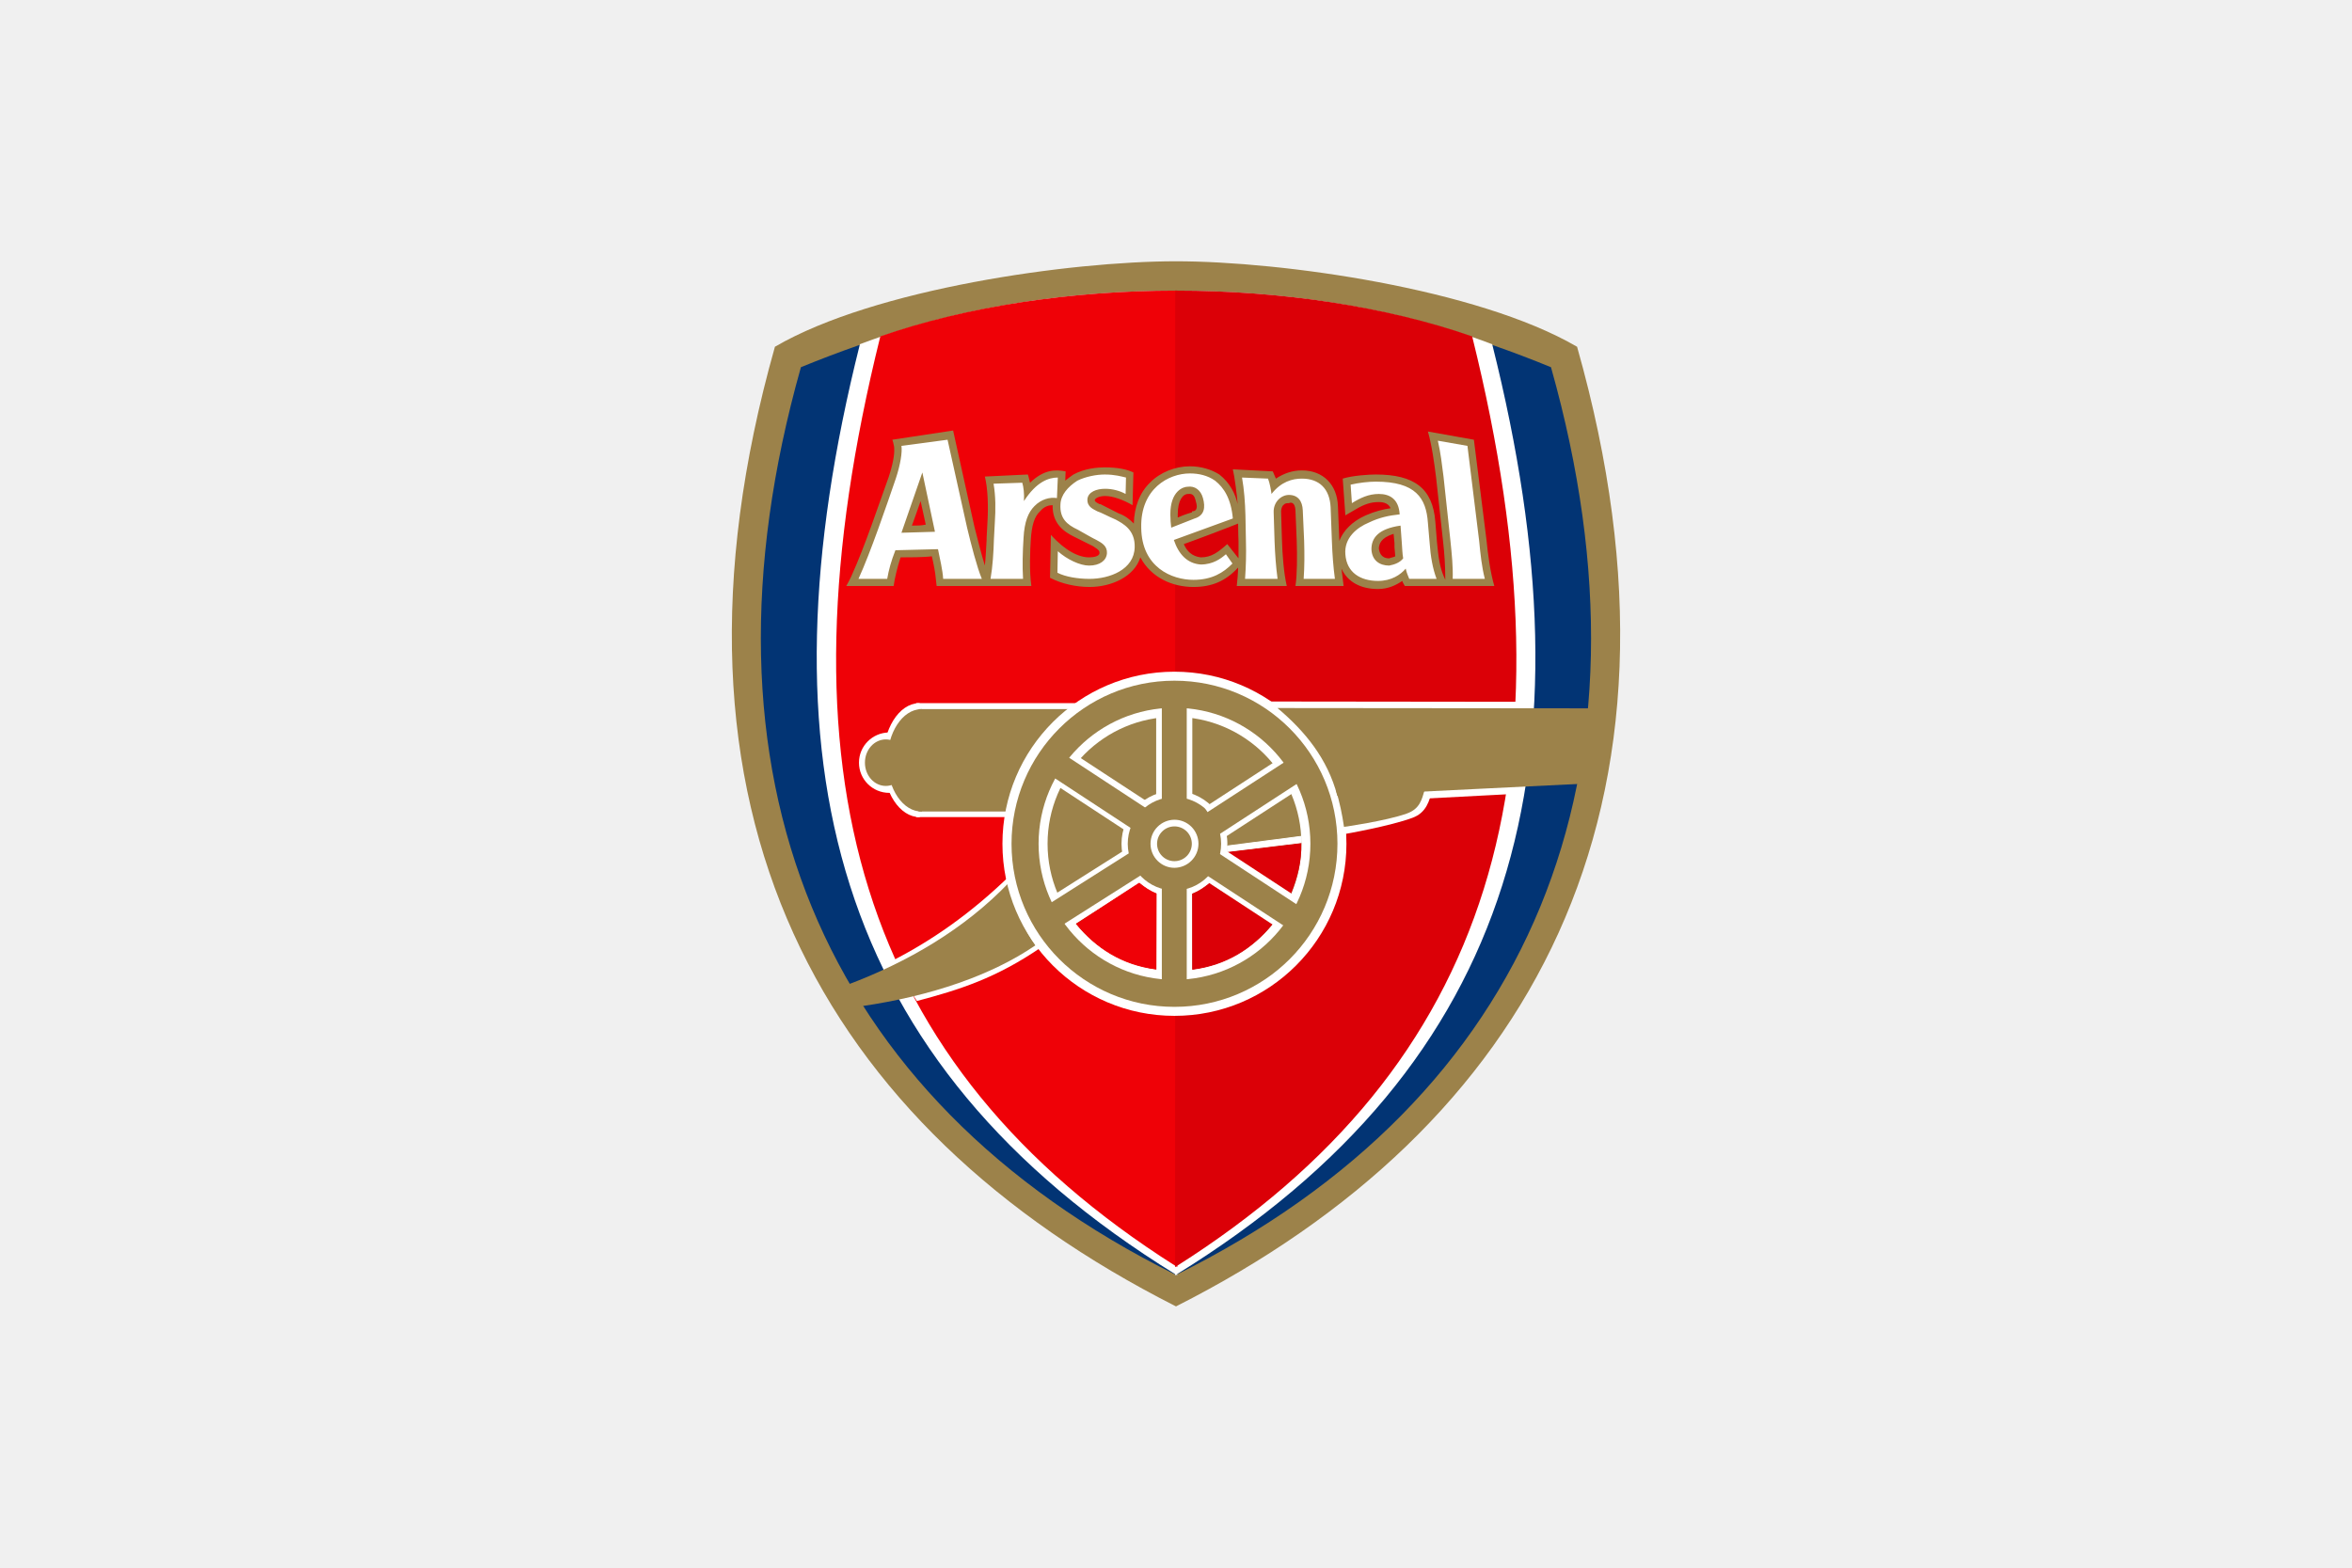
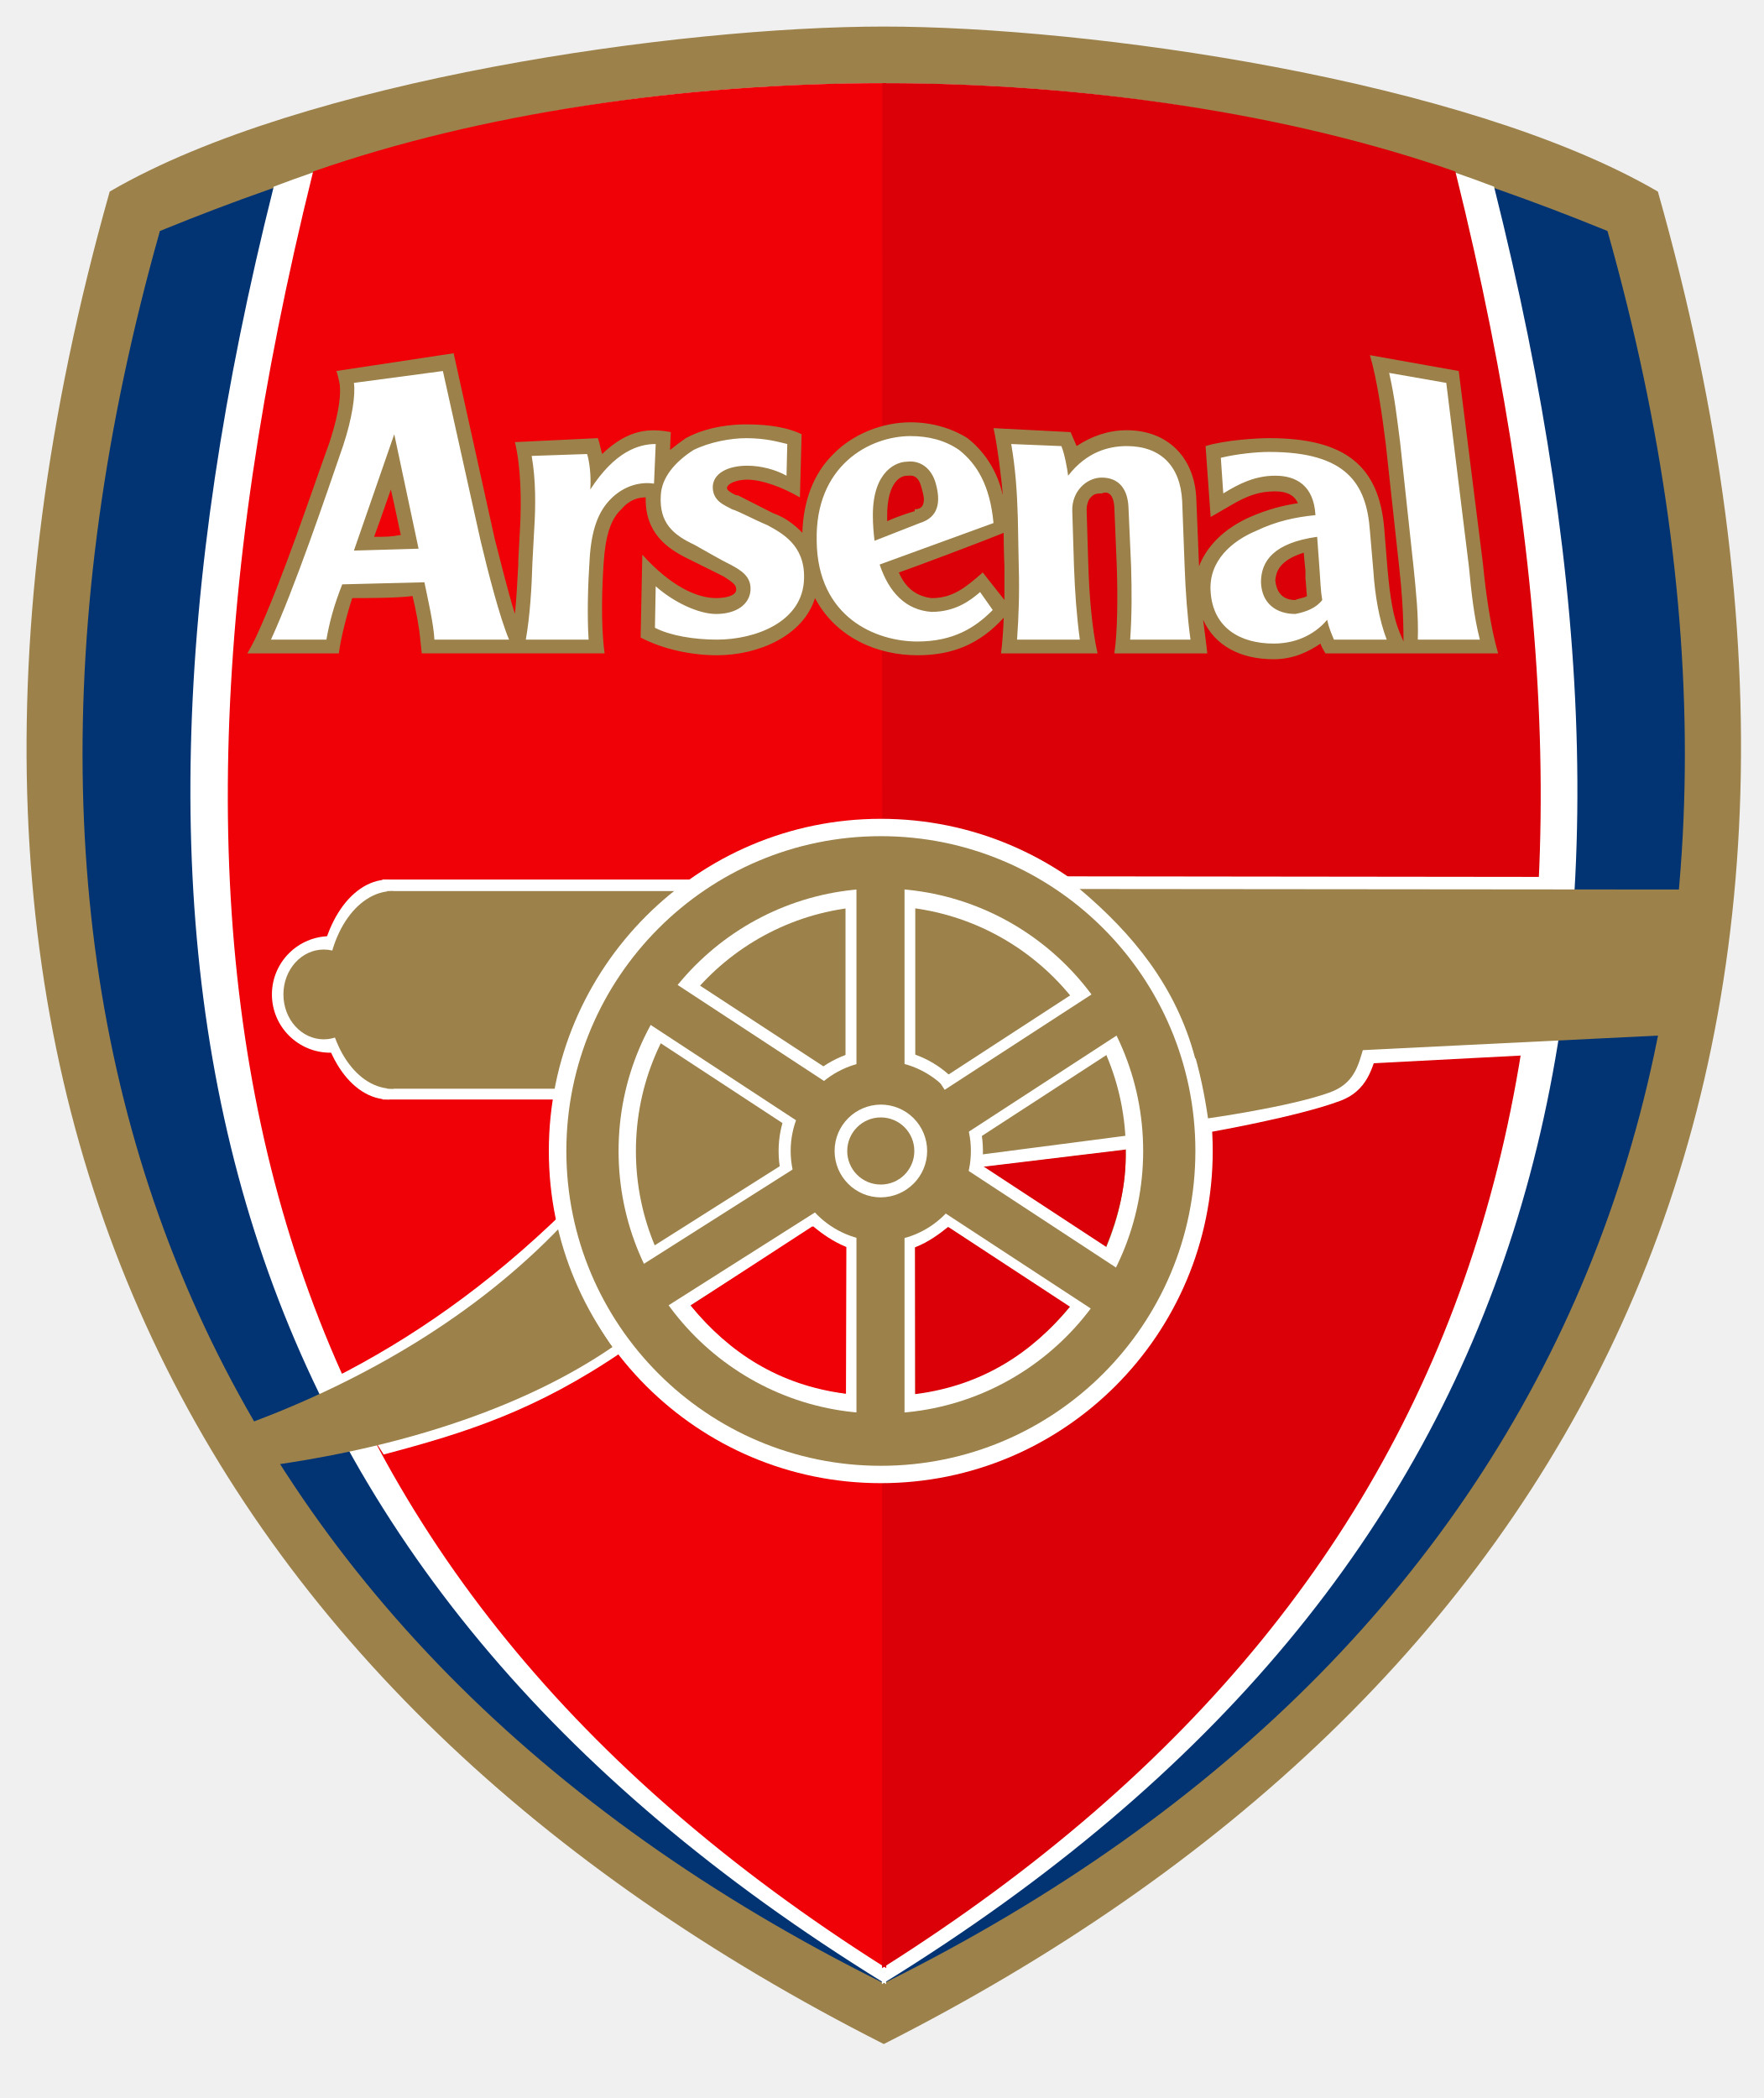
- <svg xmlns="http://www.w3.org/2000/svg" height="800" width="1200" viewBox="-48.419 -94.96 419.627 569.761">
+ <svg xmlns="http://www.w3.org/2000/svg" viewBox="-5 -5 332 395">
  <path d="M161.395.396c-38.436 0-109.31 9.944-145.402 30.932C-31.527 199.803 33.1 314.37 161.395 379.396 289.69 314.37 354.318 199.236 306.797 31.33 270.667 10.34 199.83.396 161.395.396z" stroke-miterlimit="282" stroke-width=".793" stroke="#9C824A" fill="#9C824A" />
  <path d="M161.395 11.228c-37.761 0-80.278 4.83-135.962 27.558C-16.02 185.847 32.07 303.717 161.395 367.96 290.72 303.717 338.773 185.846 297.32 38.786c-55.684-22.728-98.165-27.558-135.926-27.558z" stroke-miterlimit="282" stroke-width=".793" stroke="#023474" fill="#023474" />
  <path d="M161.218 11.086c-37.584 0-77.936 5.575-114.35 19.355-37.76 150.577-9.9 260.526 114.563 337.413zm.213 356.768c124.462-76.887 152.287-186.836 114.525-337.413-36.412-13.78-76.73-19.355-114.312-19.355z" stroke-miterlimit="282" stroke-width=".793" stroke="#FFF" fill="#FFF" />
  <path d="M161.43 11.051c-37.796 0-76.054 5.717-107.143 16.548-39.11 157.822-7.702 264.397 107.179 337.235z" stroke-miterlimit="282" stroke-width=".793" stroke="#EF0107" fill="#EF0107" />
  <path d="M161.502 11.051c37.796 0 76.055 5.717 107.179 16.548 39.11 157.822 7.7 264.397-107.214 337.235z" stroke-miterlimit="282" stroke-width=".793" stroke="#DB0007" fill="#DB0007" />
  <path d="M112.597 249.203c-16.68 11.437-29.953 15.556-45.356 19.64l-9.298-14.454c14.16-7.173 28.818-17.153 43.582-31.606 1.242 14.026 7.77 23.97 11.072 26.42z" fill="#FFF" />
  <path d="M110.325 248.6c-15.828 10.866-37.868 18.431-63.101 22.124l-5.146-7.812c21.613-8.099 42.48-20.172 58.665-37.147 2.449 10.866 6.175 18.076 9.582 22.835z" fill="#9C824A" />
  <path d="M68.164 182.225A10.954 10.954 0 0157.198 193.2c-6.07 0-11.002-4.9-11.002-10.974 0-6.073 4.933-10.973 11.002-10.973 6.069 0 10.966 4.9 10.966 10.973z" fill="#FFF" />
  <path d="M66.992 160.597v41.41h32.615c2.129-13.887 10.008-28.625 27.859-41.41H66.992" fill="#FFF" />
  <path d="M68.306 202.006c-7.276.106-13.273-9.02-13.38-20.456-.071-11.436 5.75-20.81 13.06-20.953h.25" fill="#FFF" />
  <path d="M63.55 182.225c0 4.688-3.407 8.453-7.595 8.453s-7.595-3.764-7.595-8.453c0-4.688 3.407-8.452 7.595-8.452s7.595 3.764 7.595 8.452zm4.33-19.461v37.217h32.367c2.555-12.358 8.837-25.498 24.523-37.217H67.88" fill="#9C824A" />
  <path d="M69.086 199.981c-6.85.143-12.457-8.096-12.563-18.36-.071-10.263 5.43-18.716 12.279-18.857h.213" fill="#9C824A" />
  <path d="M223.324 211.701c0 34.556-27.965 62.54-62.497 62.54-34.496 0-62.497-27.984-62.497-62.54 0-34.554 28-62.539 62.497-62.539 34.532 0 62.497 27.985 62.497 62.54z" fill="#FFF" />
  <path d="M220.06 211.701c0 32.744-26.511 59.271-59.232 59.271-32.686 0-59.197-26.527-59.197-59.27 0-32.708 26.51-59.272 59.197-59.272 32.72 0 59.233 26.528 59.233 59.271z" fill="#9C824A" />
  <path d="M210.229 211.701c0 27.31-22.111 49.436-49.402 49.436-27.256 0-49.366-22.126-49.366-49.436s22.11-49.435 49.366-49.435c27.29 0 49.402 22.125 49.402 49.435z" fill="#FFF" />
  <path d="M206.965 211.701c0 25.498-20.656 46.132-46.138 46.132-25.446 0-46.101-20.634-46.101-46.132 0-25.498 20.655-46.13 46.1-46.13 25.483-.002 46.139 20.632 46.139 46.13z" fill="#9C824A" />
  <path d="M180.062 211.701c.036 10.62-8.588 19.25-19.2 19.284-10.646 0-19.271-8.629-19.271-19.248v-.036c0-10.619 8.589-19.248 19.235-19.248 10.61-.035 19.235 8.595 19.235 19.213v.035z" fill="#FFF" />
  <path d="M177.792 211.701c0 9.377-7.561 16.976-16.93 16.976-9.368 0-16.963-7.563-17-16.939v-.036c0-9.375 7.596-16.976 16.965-16.976s16.965 7.565 16.965 16.94z" fill="#9C824A" />
  <path d="M169.558 211.701c0 4.794-3.904 8.7-8.73 8.735-4.791 0-8.695-3.905-8.695-8.735 0-4.829 3.904-8.7 8.695-8.735a8.727 8.727 0 018.73 8.735z" fill="#FFF" />
  <path d="M167.145 211.701a6.31 6.31 0 01-6.317 6.321 6.31 6.31 0 01-6.317-6.32c0-3.48 2.839-6.32 6.317-6.32a6.309 6.309 0 016.317 6.32z" fill="#9C824A" />
  <path fill="#FFF" d="M154.19 164.504h13.132v30.647H154.19z" />
  <path fill="#9C824A" d="M156.249 160.1h9.049v38.958h-9.05z" />
  <path fill="#FFF" d="M178.892 209.5l-7.133-11.01 25.658-16.692 7.169 11.01z" />
  <path fill="#9C824A" d="M174.49 209.961l-4.932-7.635 32.65-21.202 4.934 7.6z" />
  <path fill="#FFF" d="M123.563 241.675l-7.027-11.116 25.872-16.372 7.027 11.08z" />
  <path fill="#9C824A" d="M118.808 242.065l-4.863-7.67 32.864-20.847 4.862 7.671z" />
  <path fill="#FFF" d="M154.19 229.281h13.132v30.646H154.19z" />
  <path fill="#9C824A" d="M156.249 224.913h9.049v38.922h-9.05z" />
  <path d="M148.016 226.013c1.775 1.491 3.726 2.841 6.175 3.871l-.071 27.345c-12.386-1.598-21.755-7.706-28.853-16.406l22.785-14.81" stroke-miterlimit="282" stroke-width=".311" stroke="#EF0107" fill="#EF0107" />
  <path d="M173.603 226.12c-1.81 1.456-3.727 2.841-6.175 3.835l.035 27.346c12.386-1.598 21.756-7.706 28.854-16.407l-22.75-14.773" stroke-miterlimit="282" stroke-width=".311" stroke="#DB0007" fill="#DB0007" />
  <path d="M179.814 214.65l27.114-3.269c.213 6.782-1.42 12.75-3.727 18.467l-23.46-15.199" fill="#DB0007" />
  <path d="M179.85 214.542c.106-.426.07-.816.249-2.059l26.76-3.48c.106 1.243.035 1.704 0 2.272z" stroke-miterlimit="282" stroke-width=".311" stroke="#FFF" fill="#FFF" />
  <path d="M219.457 191.992h35.1c-1.101 4.154-2.166 8.38-7.206 10.263-8.056 3.02-24.771 5.931-24.771 5.931-.32-4.582-1.35-10.798-3.123-16.194z" fill="#FFF" />
  <path d="M195.005 159.994l91.705.106-3.23 33.524-62.64 3.268c-3.371-14.987-14.764-29.298-25.835-36.898z" fill="#FFF" />
  <path d="M198.269 162.373l117.08.106-4.471 27.311-90.854 4.475c-3.585-13.567-11.782-23.475-21.755-31.892z" fill="#9C824A" />
  <path d="M219.457 191.992h32.33c-1.064 3.692-1.81 7.066-6.565 8.735-7.56 2.7-22.784 4.83-22.784 4.83-.64-4.438-1.562-8.949-2.981-13.565zm-35.49-80.687c0 1.492-.32 5.576-.496 6.712h18.17c-1.101-4.83-1.598-11.542-1.74-16.727 0 .355-.318-10.406-.318-10.406 0-.746.319-1.882.78-2.237.64-.746 1.279-.746 2.06-.746.78-.355 2.2-.355 2.377 2.593l.462 11.151c.177 5.22.177 12.288-.462 16.372h17.497c-.143-1.492-.64-5.22-.781-6.322 2.2 4.83 6.956 7.422 13.273 7.422 3.762 0 6.636-1.457 8.837-2.948 0 .355.923 1.848.923 1.848h32.509c-1.42-4.83-2.343-11.542-2.84-16.727l-4.578-36.437-16.716-2.983c1.42 4.83 2.379 11.897 2.98 16.727l2.556 23.44c.462 4.083.782 8.558.782 13.387v.355l-.64-1.492c-1.277-2.983-1.881-6.676-2.378-12.252l-.603-7.458c-.958-11.897-7.417-17.083-21.65-17.083-2.341 0-8.34.355-11.994 1.492l.958 13.353 3.798-2.202c3.159-1.882 5.5-2.628 8.339-2.628 2.237 0 3.656.747 4.295 2.238-2.696.39-5.68 1.136-9.014 2.592-5.04 2.237-8.2 5.61-9.618 9.304v-.355L220.238 89c-.283-7.813-5.358-12.998-13.096-12.998-3.442 0-6.602 1.101-9.44 2.983-.177-.39-.32-.747-.497-1.137l-.64-1.492-14.515-.746c.639 2.628 1.598 10.051 1.74 12.644-.782-3.694-2.84-7.778-6.638-10.76-2.98-1.883-6.778-2.984-10.717-2.984-5.36 0-10.896 2.237-14.516 5.966-3.797 3.693-5.68 8.914-5.856 14.845-1.42-1.492-3.3-2.948-5.501-3.693l-6.637-3.374h-.32c-1.56-.747-1.738-1.102-1.738-1.457.178-.746 1.739-1.492 3.798-1.492 2.839 0 6.779 1.492 9.937 3.34l.319-11.898c-2.378-1.137-5.678-1.847-10.434-1.847-2.52 0-7.24.355-11.357 2.592a43.082 43.082 0 00-2.981 2.238l.142-3.375c-3.797-.71-7.88-.71-12.92 4.12-.176-.39-.496-2.238-.815-2.983l-15.615.746c1.1 4.44 1.277 10.761.958 16.337l-.32 5.966v.746c-.177 2.983-.318 6.321-.638 9.304-1.278-4.12-2.662-9.695-3.798-14.134l-7.736-34.945-22.075 3.338c.142.355.46 1.492.639 2.592.143 1.492.143 4.475-1.916 10.796-3.62 10.016-8.66 25.286-13.557 36.046-.64 1.492-1.916 3.73-1.916 3.73h17.212c.32-2.594 1.42-7.068 2.52-10.407 2.378 0 8.518 0 11.356-.39.639 2.627 1.278 5.965 1.456 8.202l.284 2.593h34.425c-.781-5.576-.462-12.999-.177-17.118.319-4.83 1.277-8.168 3.336-10.015 1.56-1.882 3.3-2.237 4.578-2.237-.177 6.676 4.082 9.66 7.879 11.506l6.778 3.373c2.378 1.492 2.378 1.847 2.378 2.593-.142 1.101-2.06 1.492-3.797 1.492-3.62 0-8.518-2.238-13.877-8.168l-.32 15.59c4.26 2.237 9.619 3.338 14.375 3.338 7.879 0 16.254-3.694 18.455-10.76 3.939 7.421 11.676 10.76 19.27 10.76 6.778.006 11.817-2.197 16.254-7.06zM65.43 96.07c.958-2.592 1.738-4.83 3.158-8.914.958 4.084 1.419 6.677 1.88 8.56-1.88.354-2.838.354-5.038.354zm96.603-4.084c0-5.185 1.88-7.422 3.763-7.422.639 0 2.058-.39 2.696 2.237.319 1.101.46 1.847.46 2.202 0 1.492-.78 1.882-1.737 1.882v.355s-2.662.746-5.182 1.882v-1.136zm17.993 10.796c-3.337 2.948-5.714 4.83-9.653 4.83-3.158-.39-5.04-2.238-6.14-4.83 3.3-1.136 16.077-5.966 19.732-7.458 0 2.983.143 6.321.143 6.321v6.322zm58.842 5.186c-2.98 0-3.62-2.238-3.762-3.694.142-1.492.603-3.729 5.358-5.22a93.08 93.08 0 00.319 3.338v1.491c.143 1.136.143 2.237.284 3.338-.602.391-1.382.391-2.2.747" fill="#9C824A" />
  <path d="M143.224 78.597c-1.561-.355-3.94-1.1-7.736-1.1-2.981 0-6.921.745-9.938 2.237-3.478 2.237-5.998 5.185-6.14 8.56-.32 5.184 2.378 7.421 6.317 9.268 2.662 1.492 5.217 2.983 6.779 3.73 2.058 1.1 3.939 2.236 3.797 4.83-.177 2.592-2.555 4.474-6.494 4.474-3.301 0-8.021-2.237-11.357-5.22l-.142 7.812c2.839 1.492 7.417 2.237 11.676 2.237 7.24 0 16.254-3.338 16.396-11.542.177-6.32-4.258-8.559-6.92-10.015-2.697-1.136-5.395-2.627-6.636-2.983-1.278-.746-3.798-1.49-3.62-4.475.284-2.592 3.3-3.729 6.459-3.729 2.662 0 5.359.746 7.417 1.882m-64.698-19.71L61.633 67.09c.32 2.238-.32 6.677-2.058 11.897-3.442 10.015-9.121 26.741-13.558 36.436h10.435c.603-3.373 1.384-6.32 2.98-10.405l15.475-.39c.603 2.982 1.739 7.812 1.88 10.795h14.055c-1.74-4.119-3.94-12.643-5.358-18.609zm-16.751 33.81l7.595-21.913 4.579 21.557m44.646-19.71l-.32 7.458c-2.52-.39-5.677.355-8.197 2.948-2.201 2.237-3.62 5.576-3.94 11.542-.32 4.83-.461 10.406-.177 14.88h-11.82c.782-4.474 1.102-9.66 1.243-14.524l.319-5.93c.319-4.83.319-9.66-.461-14.135l10.434-.355c.462 1.492.78 4.084.604 6.676 4.578-7.069 9.014-8.56 12.315-8.56M267.297 67.09l-10.754-1.882c1.1 4.866 1.42 8.204 2.059 13.033l2.52 23.404c.497 4.83.959 9.305.816 13.78h11.677c-1.136-4.475-1.597-8.95-2.06-13.78m-52.417 13.779c-.604-4.474-.924-8.949-1.102-13.779l-.461-12.252c-.32-6.712-4.116-10.405-10.434-10.405-3.442 0-7.56 1.101-11.037 5.575-.142-1.136-.64-4.084-1.277-5.575l-9.44-.39c.78 4.474 1.1 8.913 1.24 13.743l.179 9.304c.142 4.83 0 9.305-.32 13.78h11.819c-.604-4.475-.923-8.95-1.101-13.78l-.32-10.405c-.141-3.729 2.698-6.322 5.538-6.322 3.3 0 4.897 2.237 5.04 5.576l.496 11.151c.143 4.83.143 9.305-.177 13.78m48.301-.001c-1.42-3.729-2.2-8.203-2.52-13.033l-.64-7.423c-.64-8.914-4.4-14.88-18.951-14.88-2.52 0-6.14.391-9.12 1.101l.46 6.712c2.98-1.847 5.999-3.338 9.796-3.338 3.939 0 7.24 1.847 7.56 7.422-3.798.391-7.276 1.101-11.215 2.983-4.4 1.847-8.98 5.576-8.518 11.506.46 6.712 5.536 9.695 11.854 9.695 4.897 0 8.198-2.237 10.079-4.474.319 1.491.816 2.592 1.277 3.73h9.938zm-17.213-4.83c-3.48 0-6.316-1.882-6.46-5.966 0-4.084 2.52-7.422 10.577-8.559l.462 6.322c.177 2.237.177 3.73.496 5.576-1.134 1.491-3.016 2.237-5.075 2.627M175.59 79.733c-2.695-1.882-5.854-2.628-9.154-2.628-7.737 0-17.994 5.576-17.675 19.71.142 14.49 11.215 18.964 18.952 18.964 6.778 0 10.896-2.593 14.195-5.93l-2.378-3.375c-1.738 1.492-4.578 3.73-9.156 3.73-4.898-.356-8.021-3.73-9.76-8.915l21.436-7.813c-.64-7.066-3.158-11.15-6.46-13.743zm-7.416 13.744l-8.518 3.338c-.177-1.49-.32-2.983-.32-4.83 0-8.559 4.72-10.05 6.317-10.05 2.52-.355 4.72 1.136 5.536 4.12.924 3.338.605 6.321-3.015 7.422M150.5 196.075l-7.205 11.01-25.623-16.798 7.204-10.974z" fill="#FFF" />
  <path fill="#9C824A" d="M152.807 200.265l-4.97 7.601-32.543-21.344 4.969-7.6z" />
  <path fill="#FFF" d="M205.189 231.02l-7.204 11.01-25.623-16.798 7.204-11.01z" />
  <path fill="#9C824A" d="M207.497 235.211l-4.97 7.565-32.544-21.309 4.969-7.599z" />
</svg>
